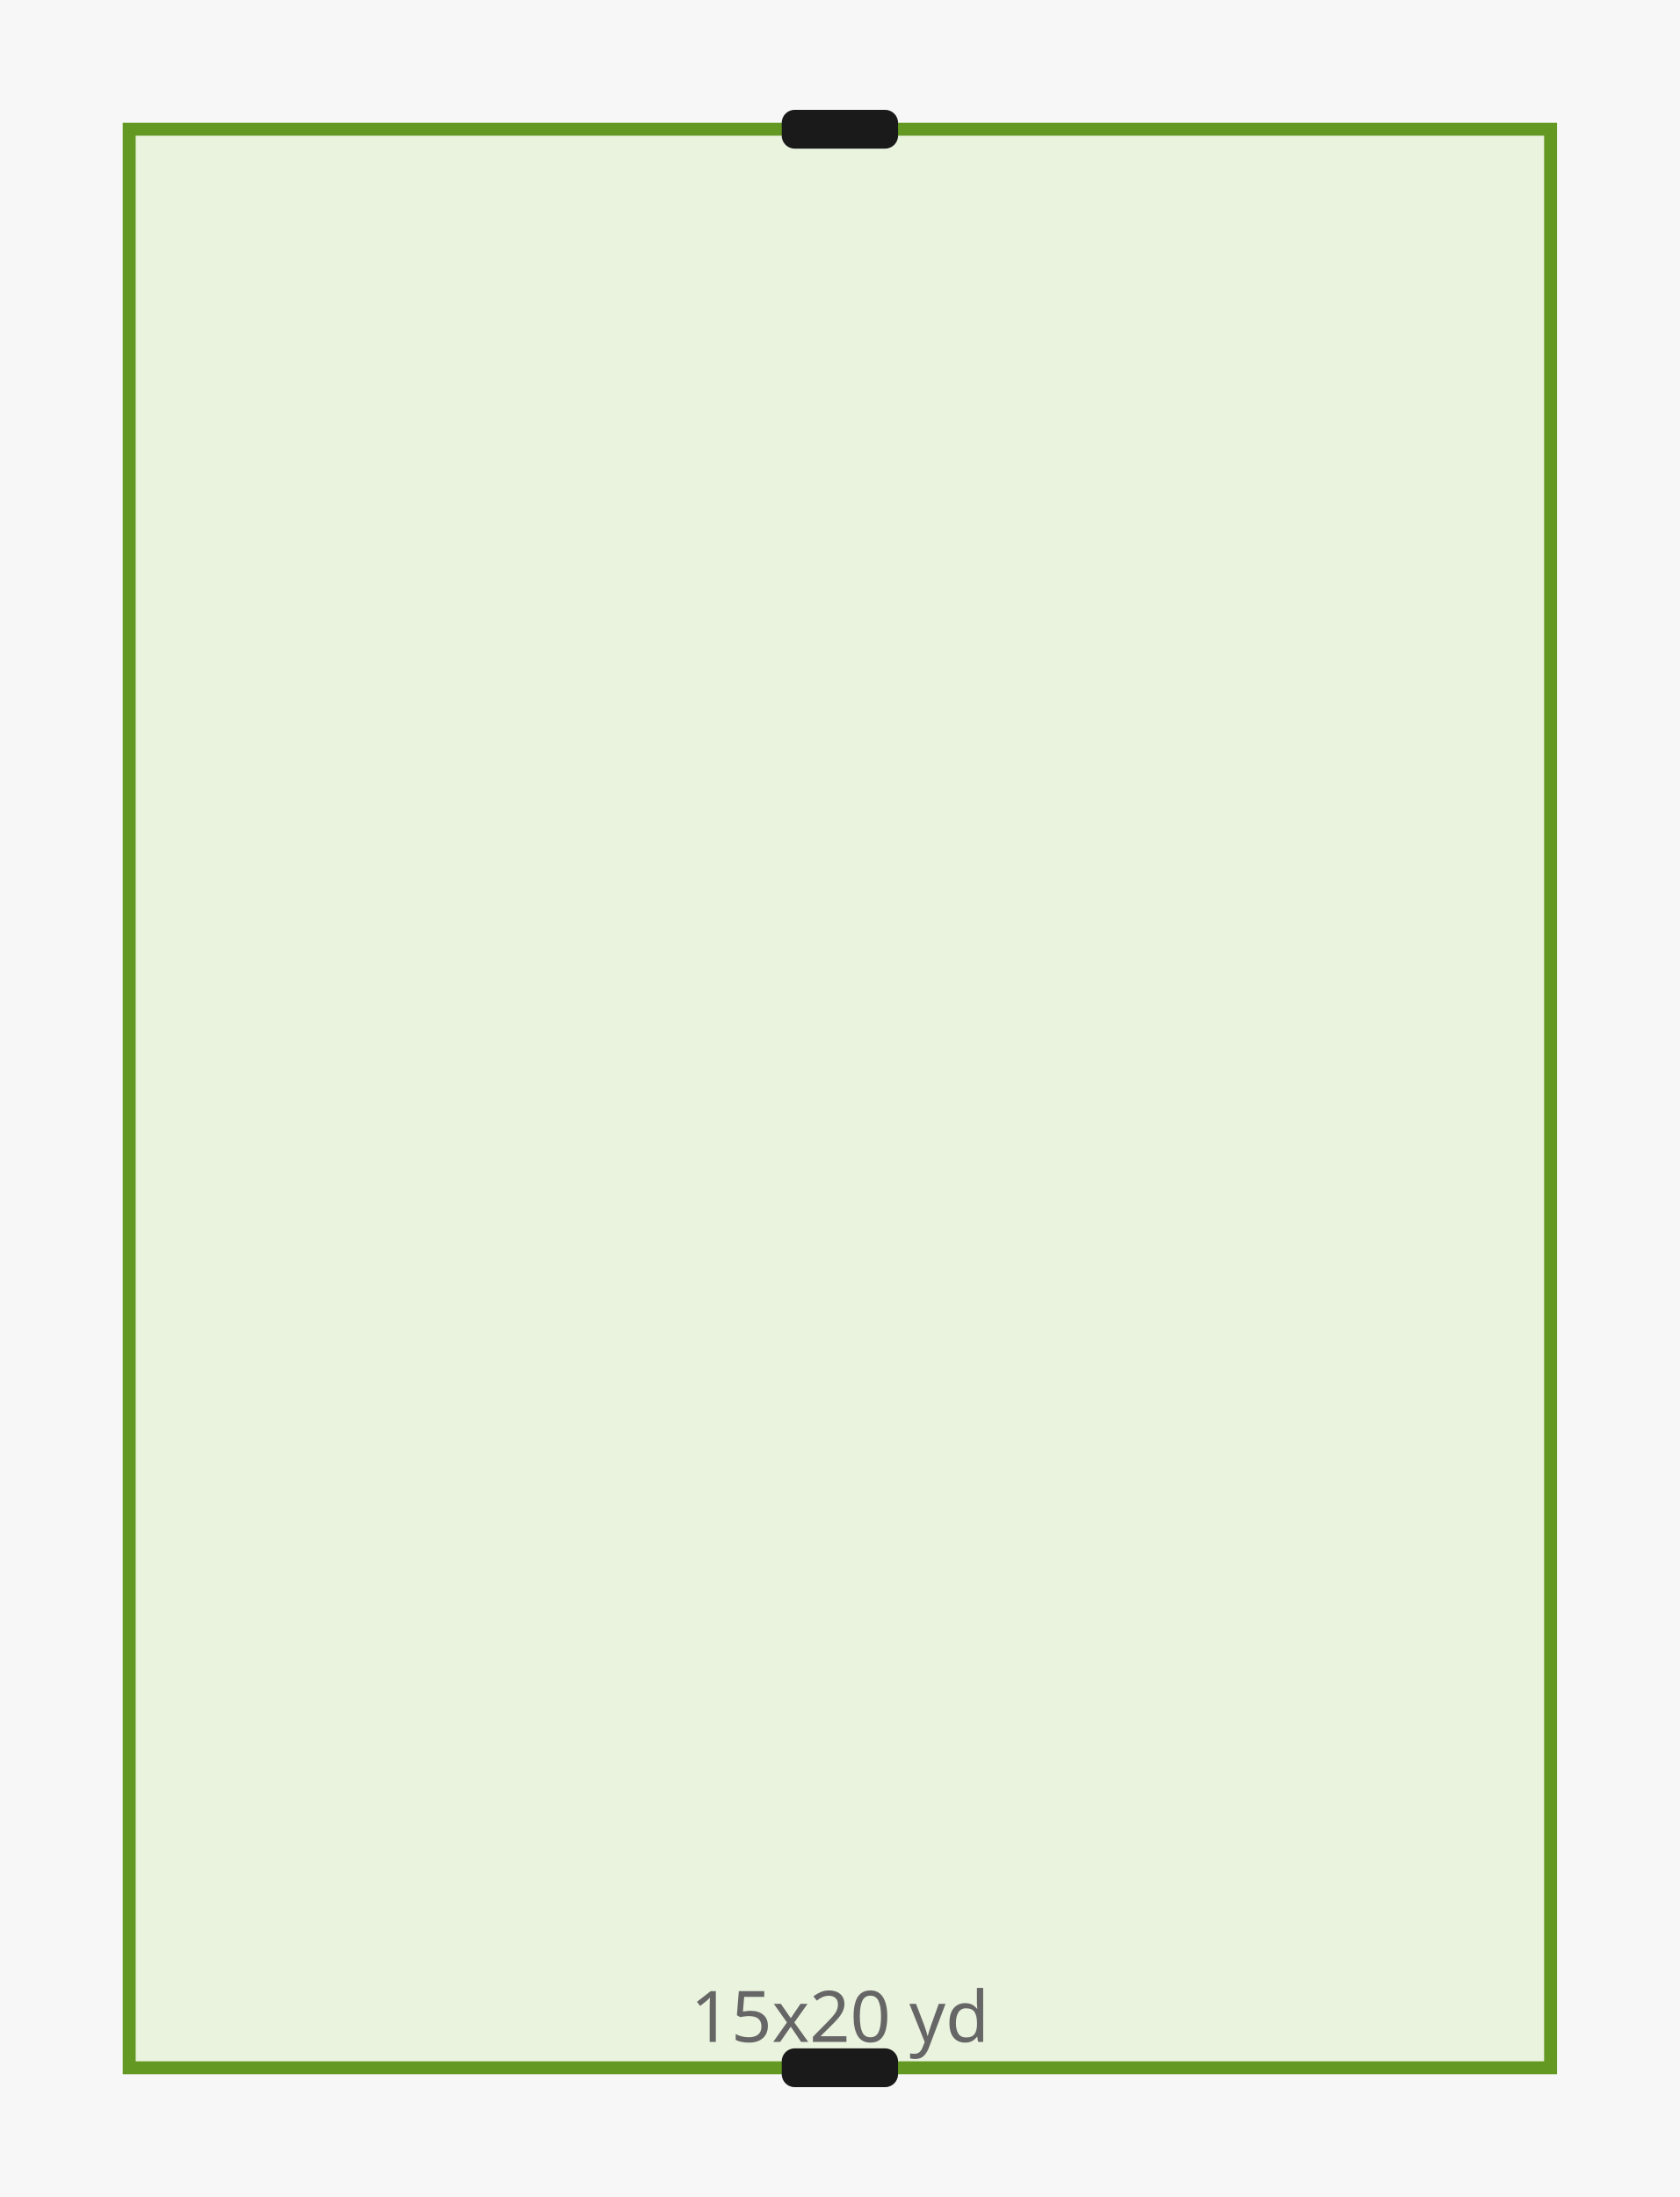
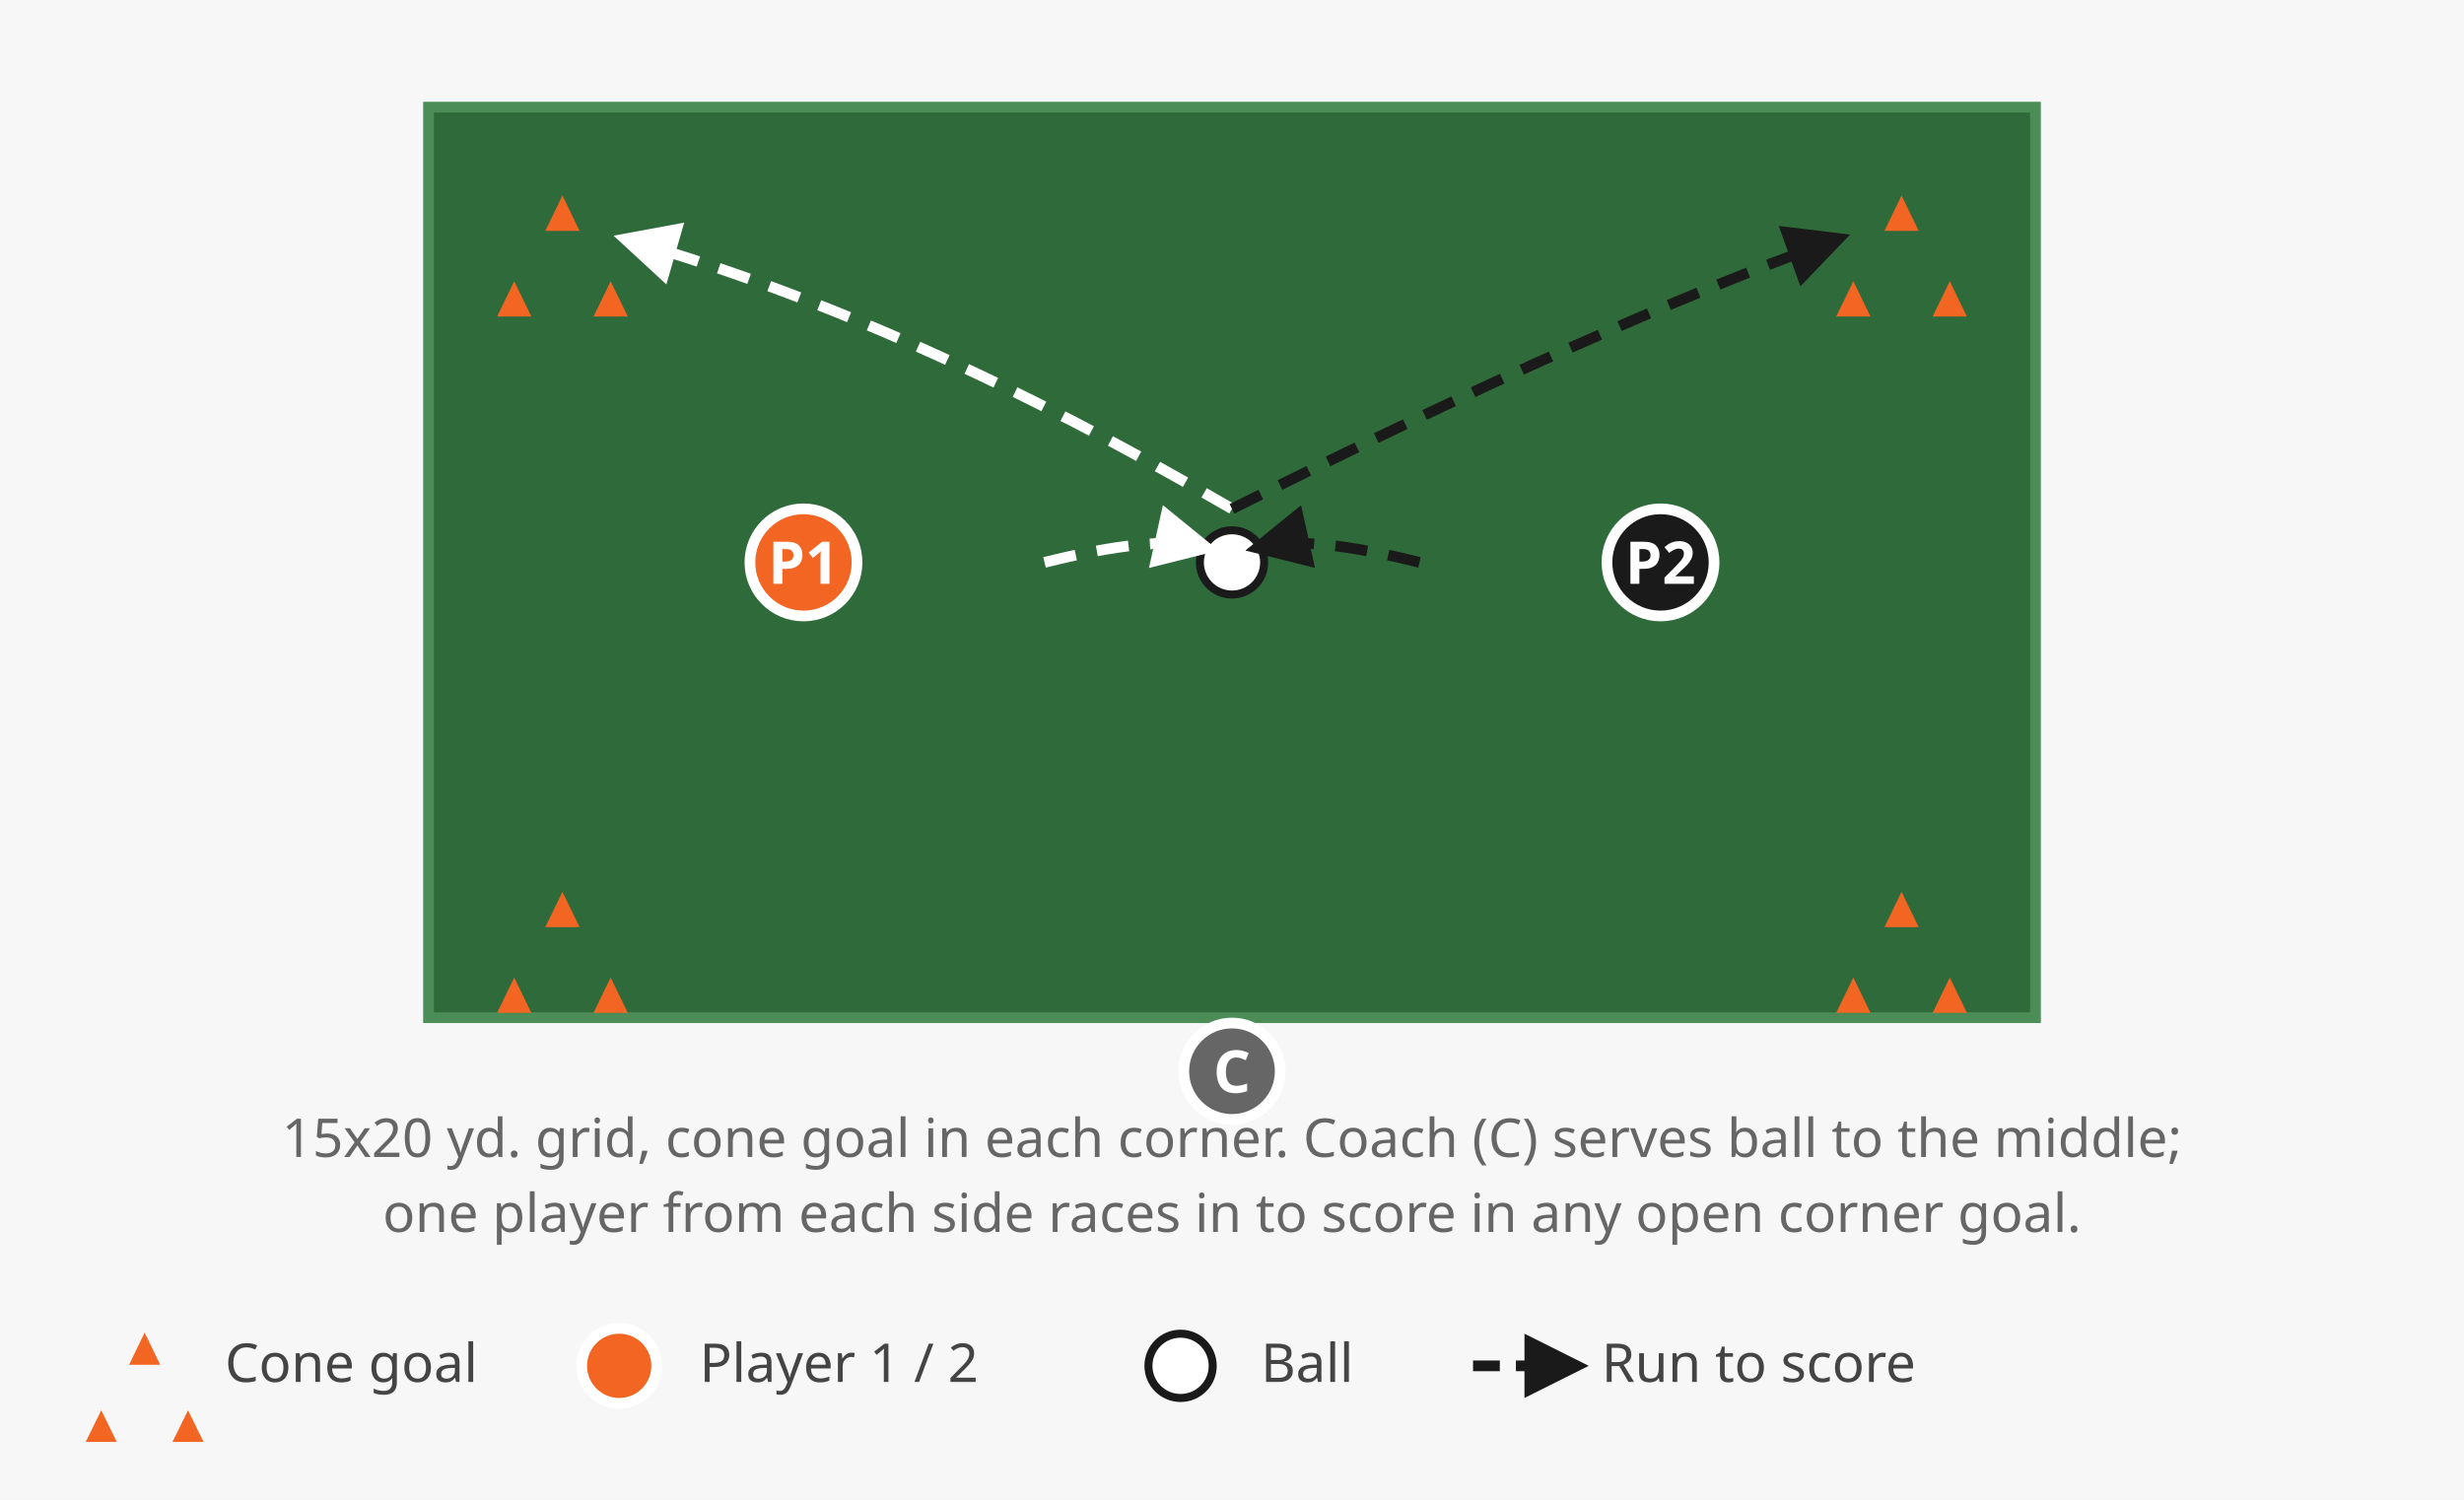
- <svg xmlns="http://www.w3.org/2000/svg" viewBox="0 0 260 340" role="img">
-   <rect width="260" height="340" fill="#F7F7F7" />
-   <rect x="20" y="20" width="220" height="300" fill="#EAF3DE" stroke="#639922" stroke-width="2" />
-   <rect x="121" y="17" width="18" height="6" rx="2" fill="#1A1A1A" />
-   <rect x="121" y="317" width="18" height="6" rx="2" fill="#1A1A1A" />
-   <text x="130.0" y="316" text-anchor="middle" font-size="11" fill="#666" font-family="sans-serif">15x20 yd</text>
+ <svg xmlns="http://www.w3.org/2000/svg" viewBox="0 0 460 280" role="img">
+   <rect width="460" height="280" fill="#F7F7F7" />
+   <defs>
+     <marker id="darr" viewBox="0 0 10 10" refX="7" refY="5" markerWidth="6" markerHeight="6" orient="auto">
+       <path d="M0,0 L10,5 L0,10 Z" fill="#1A1A1A" />
+     </marker>
+     <marker id="darrw" viewBox="0 0 10 10" refX="7" refY="5" markerWidth="6" markerHeight="6" orient="auto">
+       <path d="M0,0 L10,5 L0,10 Z" fill="#FFFFFF" />
+     </marker>
+     <marker id="sarr" viewBox="0 0 10 10" refX="7" refY="5" markerWidth="6" markerHeight="6" orient="auto">
+       <path d="M0,0 L10,5 L0,10 Z" fill="#F26522" />
+     </marker>
+   </defs>
+   <rect x="80" y="20" width="300" height="170" fill="#2F6B3A" stroke="#4C8C57" stroke-width="2" />
+   <polygon points="105.0,36.5 101.8,43.1 108.2,43.1" fill="#F26522" />
+   <polygon points="96.0,52.5 92.8,59.1 99.2,59.1" fill="#F26522" />
+   <polygon points="114.0,52.5 110.8,59.1 117.2,59.1" fill="#F26522" />
+   <polygon points="355.0,36.5 351.8,43.1 358.2,43.1" fill="#F26522" />
+   <polygon points="346.0,52.5 342.8,59.1 349.2,59.1" fill="#F26522" />
+   <polygon points="364.0,52.5 360.8,59.1 367.2,59.1" fill="#F26522" />
+   <polygon points="105.0,166.5 101.8,173.1 108.2,173.1" fill="#F26522" />
+   <polygon points="96.0,182.5 92.8,189.1 99.2,189.1" fill="#F26522" />
+   <polygon points="114.0,182.5 110.8,189.1 117.2,189.1" fill="#F26522" />
+   <polygon points="355.0,166.5 351.8,173.1 358.2,173.1" fill="#F26522" />
+   <polygon points="346.0,182.5 342.8,189.1 349.2,189.1" fill="#F26522" />
+   <polygon points="364.0,182.5 360.8,189.1 367.2,189.1" fill="#F26522" />
+   <circle cx="150" cy="105" r="10" fill="#F26522" stroke="#FFFFFF" stroke-width="2" />
+   <text x="150" y="109" text-anchor="middle" font-size="11" font-weight="700" fill="#FFFFFF" font-family="sans-serif">P1</text>
+   <circle cx="310" cy="105" r="10" fill="#1A1A1A" stroke="#FFFFFF" stroke-width="2" />
+   <text x="310" y="109" text-anchor="middle" font-size="11" font-weight="700" fill="#FFFFFF" font-family="sans-serif">P2</text>
+   <circle cx="230" cy="105" r="6" fill="#FFFFFF" stroke="#1A1A1A" stroke-width="1.5" />
+   <circle cx="230" cy="200" r="9" fill="#666666" stroke="#FFFFFF" stroke-width="2" />
+   <text x="230" y="204" text-anchor="middle" font-size="11" font-weight="700" fill="#FFFFFF" font-family="sans-serif">C</text>
+   <path d="M195,105 Q215,100 224,102" fill="none" stroke="#FFFFFF" stroke-width="2" stroke-dasharray="6 4" marker-end="url(#darrw)" />
+   <path d="M265,105 Q245,100 236,102" fill="none" stroke="#1A1A1A" stroke-width="2" stroke-dasharray="6 4" marker-end="url(#darr)" />
+   <path d="M230,95 Q170,60 118,45" fill="none" stroke="#FFFFFF" stroke-width="2" stroke-dasharray="6 4" marker-end="url(#darrw)" />
+   <path d="M230,95 Q300,60 342,45" fill="none" stroke="#1A1A1A" stroke-width="2" stroke-dasharray="6 4" marker-end="url(#darr)" />
+   <text x="230" y="216" text-anchor="middle" font-size="10" fill="#666" font-family="sans-serif">15x20 yd. grid, cone goal in each corner. Coach (C) serves ball to the middle;</text>
+   <text x="230" y="230" text-anchor="middle" font-size="10" fill="#666" font-family="sans-serif">one player from each side races in to score in any open corner goal.</text>
+   <g font-family="sans-serif" font-size="10" fill="#444">
+     <polygon points="27.0,248.8 24.1,254.8 29.9,254.8" fill="#F26522" />
+     <polygon points="18.9,263.3 16.0,269.2 21.8,269.2" fill="#F26522" />
+     <polygon points="35.1,263.3 32.2,269.2 38.0,269.2" fill="#F26522" />
+     <text x="42" y="258">Cone goal</text>
+     <circle cx="115.6" cy="255" r="7" fill="#F26522" stroke="#FFFFFF" stroke-width="2" />
+     <text x="130.6" y="258">Player 1 / 2</text>
+     <circle cx="220.4" cy="255" r="6" fill="#FFFFFF" stroke="#1A1A1A" stroke-width="1.5" />
+     <text x="235.4" y="258">Ball</text>
+     <line x1="275" y1="255" x2="293" y2="255" stroke="#1A1A1A" stroke-width="2" stroke-dasharray="5 3" marker-end="url(#darr)" />
+     <text x="299" y="258">Run to score</text>
+   </g>
</svg>
